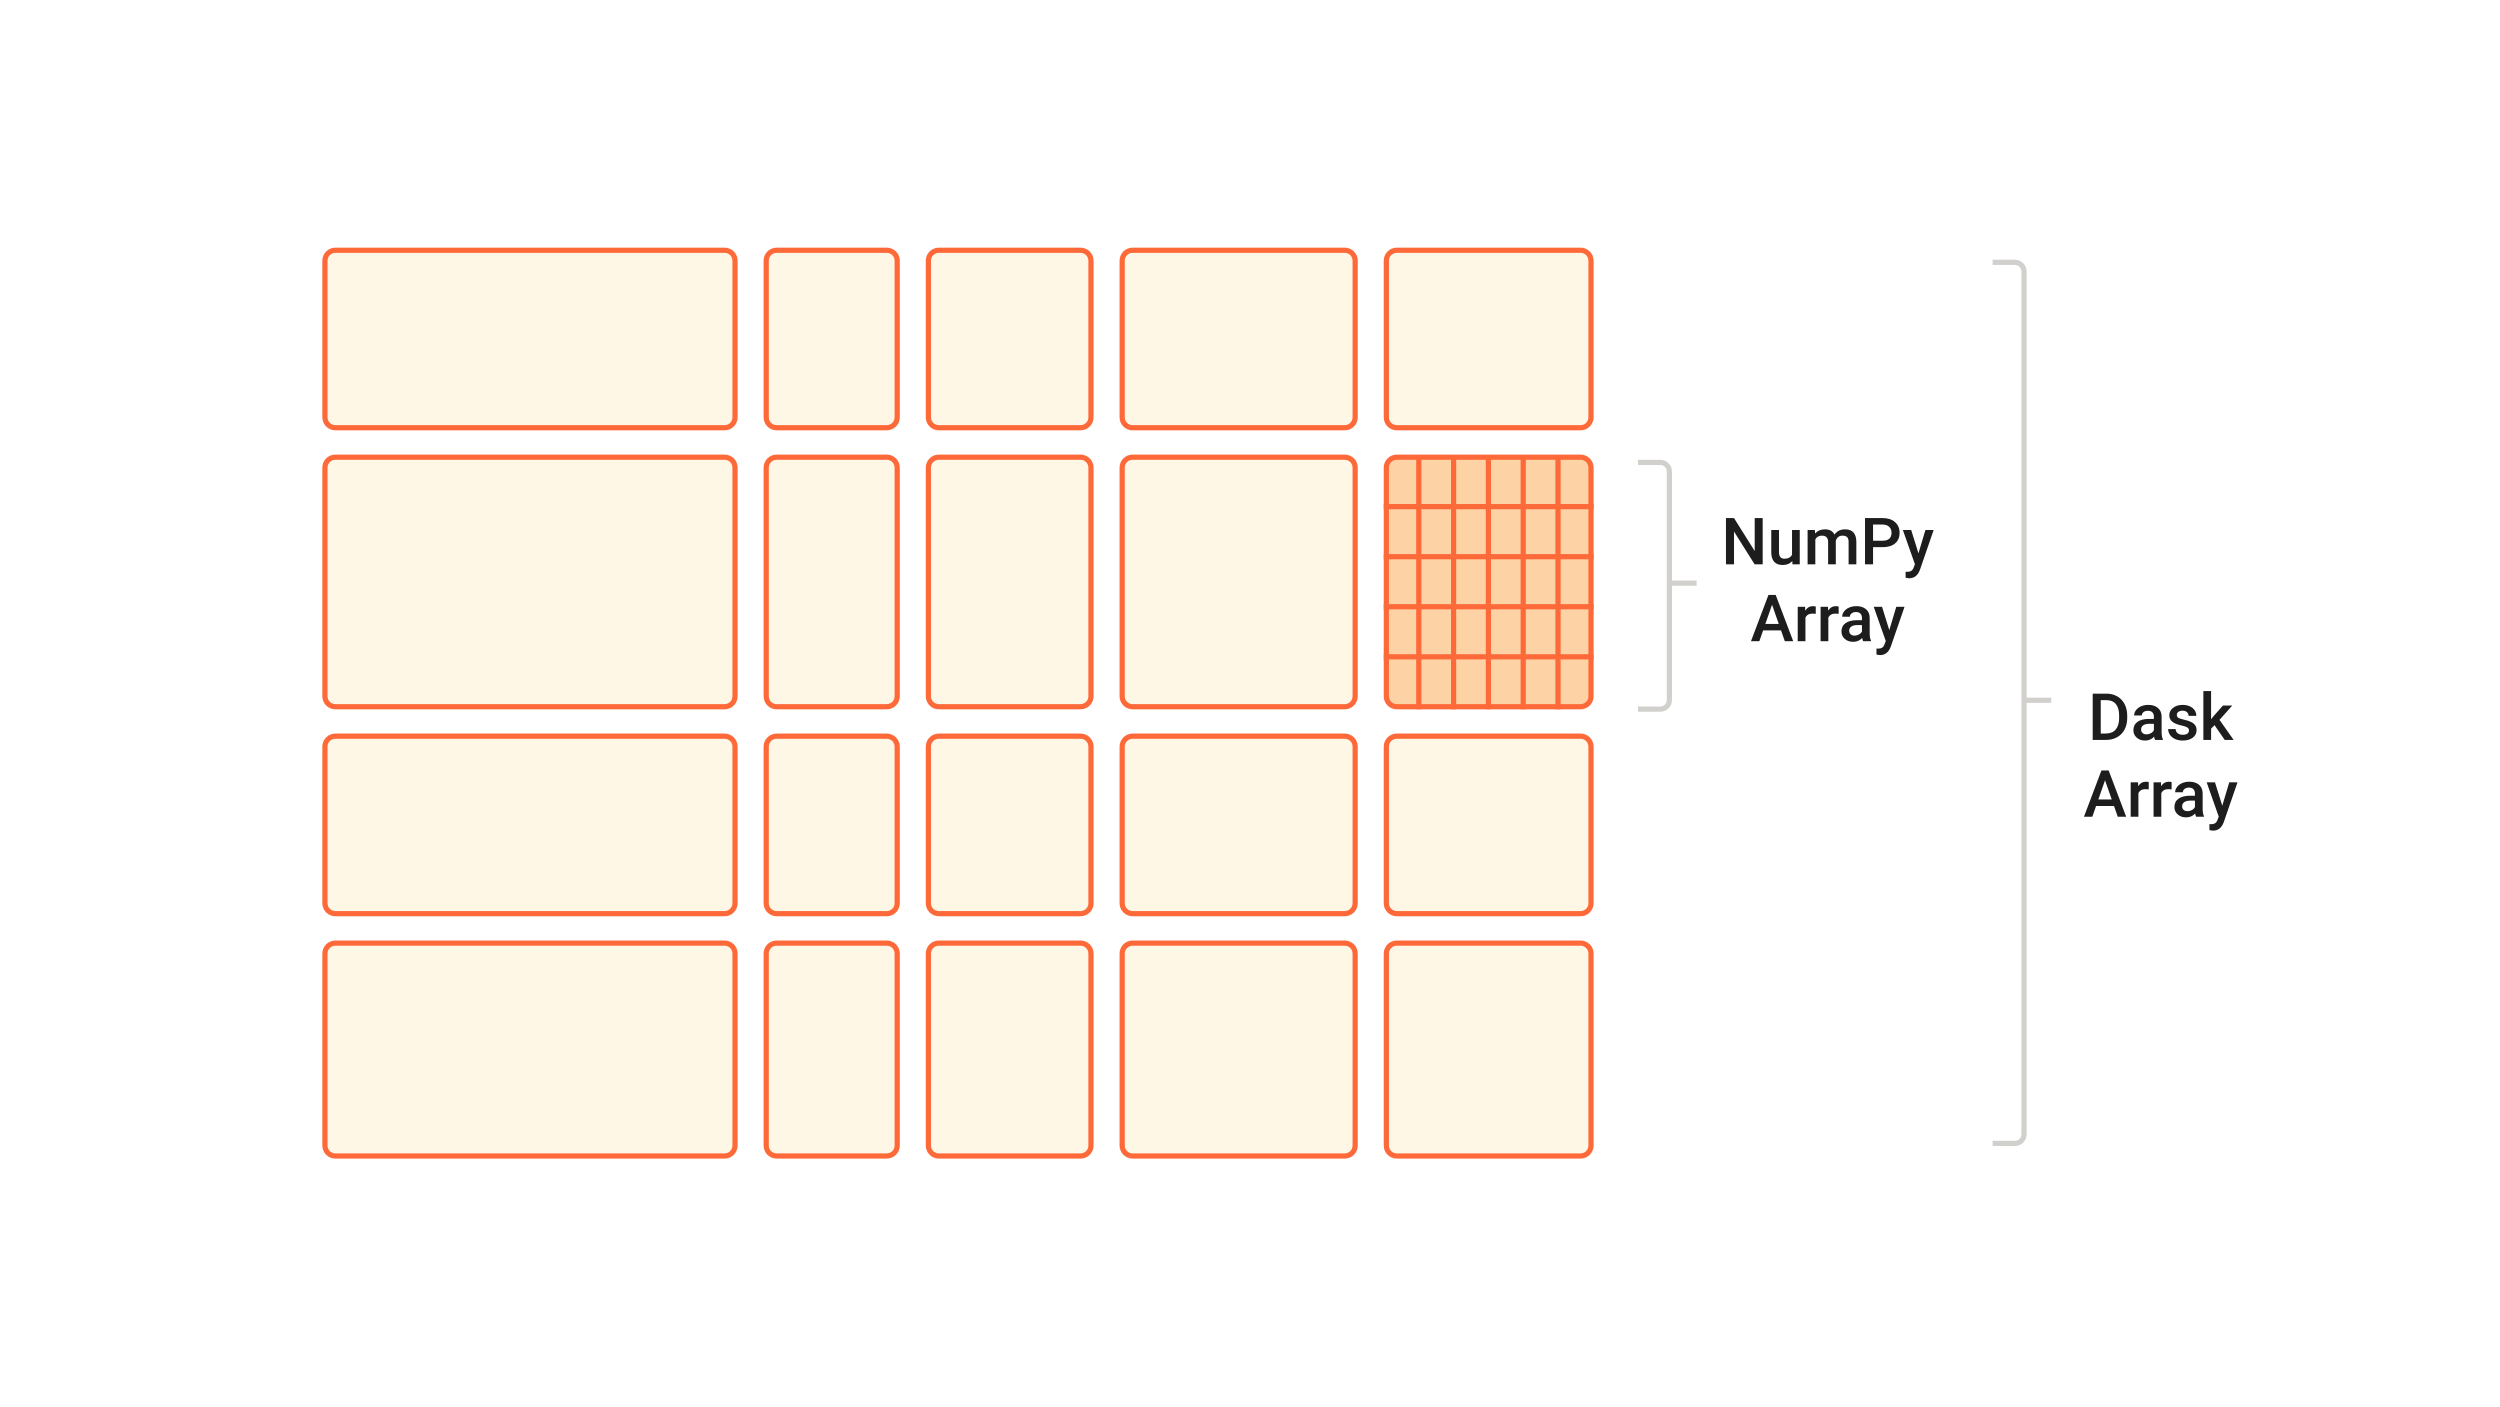
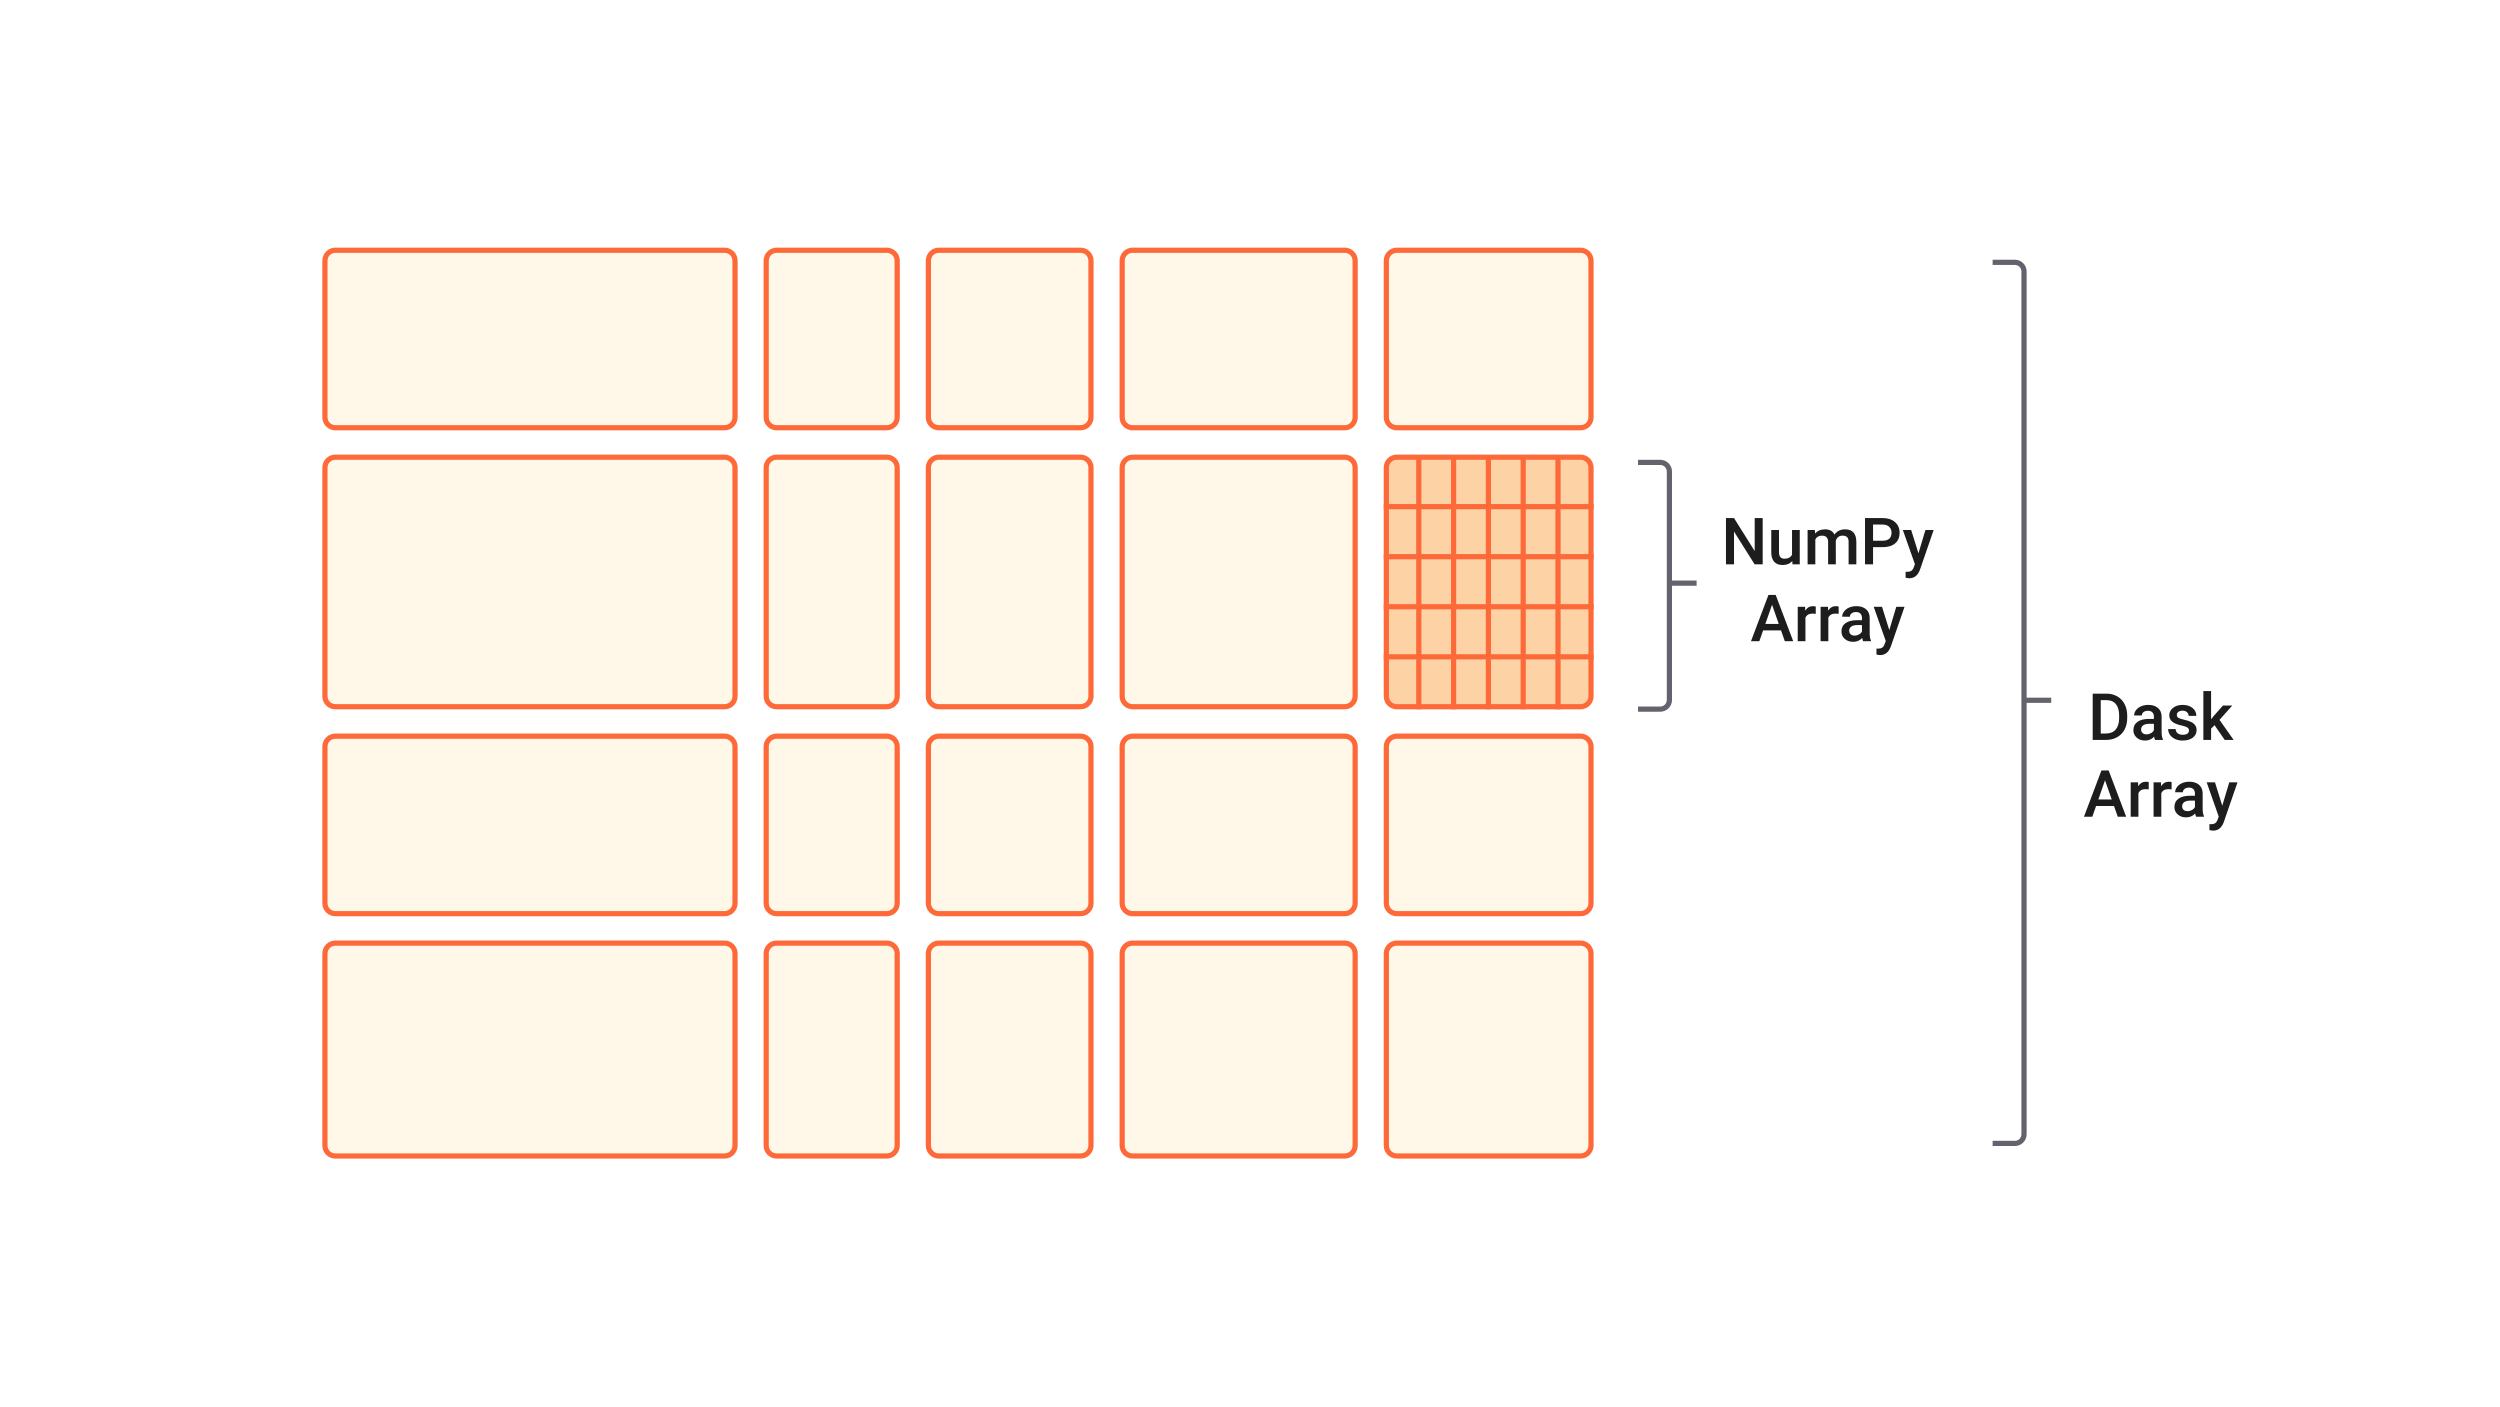
<svg xmlns="http://www.w3.org/2000/svg" width="1920" height="1080" viewBox="0 0 1920 1080" fill="none">
-   <rect x="249.547" y="192.194" width="314.95" height="136.308" rx="8" fill="#FFF7E6" stroke="#FE6939" stroke-width="4" />
-   <rect x="588.445" y="192.194" width="100.601" height="136.308" rx="8" fill="#FFF7E6" stroke="#FE6939" stroke-width="4" />
-   <rect x="712.995" y="192.194" width="124.878" height="136.308" rx="8" fill="#FFF7E6" stroke="#FE6939" stroke-width="4" />
-   <rect x="861.823" y="192.194" width="178.935" height="136.308" rx="8" fill="#FFF7E6" stroke="#FE6939" stroke-width="4" />
-   <rect x="1064.71" y="192.194" width="157.184" height="136.308" rx="8" fill="#FFF7E6" stroke="#FE6939" stroke-width="4" />
-   <rect x="249.547" y="565.379" width="314.95" height="136.308" rx="8" fill="#FFF7E6" stroke="#FE6939" stroke-width="4" />
-   <rect x="588.445" y="565.379" width="100.601" height="136.308" rx="8" fill="#FFF7E6" stroke="#FE6939" stroke-width="4" />
-   <rect x="712.995" y="565.379" width="124.878" height="136.308" rx="8" fill="#FFF7E6" stroke="#FE6939" stroke-width="4" />
-   <rect x="861.823" y="565.379" width="178.935" height="136.308" rx="8" fill="#FFF7E6" stroke="#FE6939" stroke-width="4" />
-   <rect x="1064.71" y="565.379" width="157.184" height="136.308" rx="8" fill="#FFF7E6" stroke="#FE6939" stroke-width="4" />
-   <rect x="249.547" y="351.121" width="314.95" height="191.639" rx="8" fill="#FFF7E6" stroke="#FE6939" stroke-width="4" />
-   <rect x="588.445" y="351.121" width="100.601" height="191.639" rx="8" fill="#FFF7E6" stroke="#FE6939" stroke-width="4" />
-   <rect x="712.995" y="351.121" width="124.878" height="191.639" rx="8" fill="#FFF7E6" stroke="#FE6939" stroke-width="4" />
-   <rect x="861.823" y="351.121" width="178.935" height="191.639" rx="8" fill="#FFF7E6" stroke="#FE6939" stroke-width="4" />
+   <rect x="249.547" y="192.194" width="314.95" height="136.308" rx="8" fill="#FFF7E7" stroke="#FE6939" stroke-width="4" />
+   <rect x="588.445" y="192.194" width="100.601" height="136.308" rx="8" fill="#FFF7E7" stroke="#FE6939" stroke-width="4" />
+   <rect x="712.995" y="192.194" width="124.878" height="136.308" rx="8" fill="#FFF7E7" stroke="#FE6939" stroke-width="4" />
+   <rect x="861.823" y="192.194" width="178.935" height="136.308" rx="8" fill="#FFF7E7" stroke="#FE6939" stroke-width="4" />
+   <rect x="1064.71" y="192.194" width="157.184" height="136.308" rx="8" fill="#FFF7E7" stroke="#FE6939" stroke-width="4" />
+   <rect x="249.547" y="565.379" width="314.95" height="136.308" rx="8" fill="#FFF7E7" stroke="#FE6939" stroke-width="4" />
+   <rect x="588.445" y="565.379" width="100.601" height="136.308" rx="8" fill="#FFF7E7" stroke="#FE6939" stroke-width="4" />
+   <rect x="712.995" y="565.379" width="124.878" height="136.308" rx="8" fill="#FFF7E7" stroke="#FE6939" stroke-width="4" />
+   <rect x="861.823" y="565.379" width="178.935" height="136.308" rx="8" fill="#FFF7E7" stroke="#FE6939" stroke-width="4" />
+   <rect x="1064.71" y="565.379" width="157.184" height="136.308" rx="8" fill="#FFF7E7" stroke="#FE6939" stroke-width="4" />
+   <rect x="249.547" y="351.121" width="314.95" height="191.639" rx="8" fill="#FFF7E7" stroke="#FE6939" stroke-width="4" />
+   <rect x="588.445" y="351.121" width="100.601" height="191.639" rx="8" fill="#FFF7E7" stroke="#FE6939" stroke-width="4" />
+   <rect x="712.995" y="351.121" width="124.878" height="191.639" rx="8" fill="#FFF7E7" stroke="#FE6939" stroke-width="4" />
+   <rect x="861.823" y="351.121" width="178.935" height="191.639" rx="8" fill="#FFF7E7" stroke="#FE6939" stroke-width="4" />
  <rect x="1064.71" y="351.121" width="157.184" height="191.639" rx="8" fill="#FDD3A6" stroke="#FE6939" stroke-width="4" />
-   <rect x="249.547" y="724.306" width="314.95" height="163.499" rx="8" fill="#FFF7E6" stroke="#FE6939" stroke-width="4" />
-   <rect x="588.445" y="724.306" width="100.601" height="163.499" rx="8" fill="#FFF7E6" stroke="#FE6939" stroke-width="4" />
-   <rect x="712.995" y="724.306" width="124.878" height="163.499" rx="8" fill="#FFF7E6" stroke="#FE6939" stroke-width="4" />
-   <rect x="861.823" y="724.306" width="178.935" height="163.499" rx="8" fill="#FFF7E6" stroke="#FE6939" stroke-width="4" />
-   <rect x="1064.71" y="724.306" width="157.184" height="163.499" rx="8" fill="#FFF7E6" stroke="#FE6939" stroke-width="4" />
+   <rect x="249.547" y="724.306" width="314.95" height="163.499" rx="8" fill="#FFF7E7" stroke="#FE6939" stroke-width="4" />
+   <rect x="588.445" y="724.306" width="100.601" height="163.499" rx="8" fill="#FFF7E7" stroke="#FE6939" stroke-width="4" />
+   <rect x="712.995" y="724.306" width="124.878" height="163.499" rx="8" fill="#FFF7E7" stroke="#FE6939" stroke-width="4" />
+   <rect x="861.823" y="724.306" width="178.935" height="163.499" rx="8" fill="#FFF7E7" stroke="#FE6939" stroke-width="4" />
+   <rect x="1064.71" y="724.306" width="157.184" height="163.499" rx="8" fill="#FFF7E7" stroke="#FE6939" stroke-width="4" />
  <line x1="1089.63" y1="351.866" x2="1089.63" y2="544.76" stroke="#FE6939" stroke-width="4" />
  <line x1="1116.36" y1="351.866" x2="1116.36" y2="544.76" stroke="#FE6939" stroke-width="4" />
  <line x1="1143.08" y1="351.866" x2="1143.08" y2="544.76" stroke="#FE6939" stroke-width="4" />
  <line x1="1169.81" y1="351.866" x2="1169.81" y2="544.76" stroke="#FE6939" stroke-width="4" />
  <line x1="1196.54" y1="351.866" x2="1196.54" y2="544.76" stroke="#FE6939" stroke-width="4" />
  <line x1="1223.89" y1="389.101" x2="1062.71" y2="389.101" stroke="#FE6939" stroke-width="4" />
  <line x1="1223.89" y1="427.545" x2="1062.71" y2="427.545" stroke="#FE6939" stroke-width="4" />
  <line x1="1223.89" y1="465.988" x2="1062.71" y2="465.988" stroke="#FE6939" stroke-width="4" />
  <line x1="1223.89" y1="504.431" x2="1062.71" y2="504.431" stroke="#FE6939" stroke-width="4" />
  <path d="M1353.74 433.431H1347.56L1331.72 408.212V433.431H1325.54V397.884H1331.72L1347.61 423.202V397.884H1353.74V433.431ZM1376.47 430.843C1374.73 432.894 1372.26 433.92 1369.05 433.92C1366.18 433.92 1364.01 433.081 1362.53 431.405C1361.07 429.728 1360.33 427.303 1360.33 424.13V407.015H1366.27V424.056C1366.27 427.409 1367.66 429.086 1370.44 429.086C1373.32 429.086 1375.27 428.052 1376.28 425.985V407.015H1382.21V433.431H1376.62L1376.47 430.843ZM1393.83 407.015L1394 409.774C1395.86 407.609 1398.39 406.527 1401.62 406.527C1405.15 406.527 1407.57 407.878 1408.87 410.58C1410.79 407.878 1413.49 406.527 1416.97 406.527C1419.89 406.527 1422.05 407.333 1423.47 408.944C1424.9 410.555 1425.63 412.932 1425.67 416.073V433.431H1419.73V416.244C1419.73 414.567 1419.37 413.339 1418.63 412.557C1417.9 411.776 1416.69 411.385 1415 411.385C1413.65 411.385 1412.54 411.752 1411.68 412.484C1410.83 413.2 1410.24 414.144 1409.89 415.316L1409.92 433.431H1403.99V416.048C1403.9 412.94 1402.32 411.385 1399.22 411.385C1396.85 411.385 1395.16 412.354 1394.17 414.291V433.431H1388.24V407.015H1393.83ZM1438.51 420.223V433.431H1432.33V397.884H1445.93C1449.9 397.884 1453.05 398.918 1455.38 400.985C1457.72 403.052 1458.89 405.786 1458.89 409.188C1458.89 412.671 1457.75 415.381 1455.45 417.318C1453.17 419.255 1449.97 420.223 1445.86 420.223H1438.51ZM1438.51 415.267H1445.93C1448.13 415.267 1449.8 414.755 1450.96 413.729C1452.11 412.687 1452.69 411.19 1452.69 409.237C1452.69 407.316 1452.11 405.786 1450.93 404.647C1449.76 403.491 1448.15 402.897 1446.1 402.865H1438.51V415.267ZM1473.37 424.935L1478.74 407.015H1485.06L1474.57 437.435C1472.96 441.879 1470.22 444.1 1466.36 444.1C1465.5 444.1 1464.55 443.954 1463.51 443.661V439.071L1464.63 439.144C1466.13 439.144 1467.25 438.867 1468 438.314C1468.76 437.777 1469.37 436.866 1469.81 435.58L1470.66 433.309L1461.38 407.015H1467.78L1473.37 424.935ZM1367.83 484.155H1354.06L1351.18 492.431H1344.76L1358.18 456.884H1363.73L1377.18 492.431H1370.73L1367.83 484.155ZM1355.79 479.174H1366.09L1360.94 464.428L1355.79 479.174ZM1394.49 471.435C1393.71 471.305 1392.9 471.24 1392.07 471.24C1389.35 471.24 1387.52 472.282 1386.58 474.365V492.431H1380.65V466.015H1386.31L1386.46 468.969C1387.89 466.674 1389.87 465.527 1392.41 465.527C1393.26 465.527 1393.96 465.641 1394.51 465.869L1394.49 471.435ZM1412.07 471.435C1411.29 471.305 1410.48 471.24 1409.65 471.24C1406.93 471.24 1405.1 472.282 1404.16 474.365V492.431H1398.22V466.015H1403.89L1404.03 468.969C1405.47 466.674 1407.45 465.527 1409.99 465.527C1410.84 465.527 1411.54 465.641 1412.09 465.869L1412.07 471.435ZM1430.87 492.431C1430.6 491.927 1430.38 491.105 1430.18 489.965C1428.29 491.935 1425.98 492.92 1423.25 492.92C1420.6 492.92 1418.43 492.163 1416.75 490.649C1415.08 489.135 1414.24 487.264 1414.24 485.034C1414.24 482.218 1415.28 480.061 1417.36 478.564C1419.46 477.05 1422.46 476.294 1426.35 476.294H1429.99V474.56C1429.99 473.193 1429.6 472.102 1428.84 471.289C1428.07 470.459 1426.91 470.044 1425.35 470.044C1424 470.044 1422.89 470.385 1422.03 471.069C1421.16 471.736 1420.73 472.591 1420.73 473.632H1414.8C1414.8 472.184 1415.28 470.833 1416.24 469.58C1417.2 468.31 1418.5 467.317 1420.15 466.601C1421.81 465.885 1423.66 465.527 1425.69 465.527C1428.78 465.527 1431.25 466.308 1433.09 467.871C1434.93 469.417 1435.87 471.598 1435.92 474.414V486.328C1435.92 488.704 1436.25 490.6 1436.92 492.016V492.431H1430.87ZM1424.35 488.159C1425.52 488.159 1426.62 487.874 1427.64 487.304C1428.68 486.735 1429.47 485.97 1429.99 485.009V480.029H1426.79C1424.59 480.029 1422.94 480.411 1421.83 481.176C1420.73 481.941 1420.17 483.024 1420.17 484.423C1420.17 485.563 1420.55 486.474 1421.3 487.158C1422.06 487.825 1423.08 488.159 1424.35 488.159ZM1450.98 483.935L1456.35 466.015H1462.68L1452.18 496.435C1450.57 500.879 1447.83 503.1 1443.98 503.1C1443.11 503.1 1442.16 502.954 1441.12 502.661V498.071L1442.24 498.144C1443.74 498.144 1444.86 497.867 1445.61 497.314C1446.38 496.777 1446.98 495.866 1447.42 494.58L1448.27 492.309L1439 466.015H1445.39L1450.98 483.935Z" fill="#1D1D1D" />
  <path d="M1607.19 568.26V532.713H1617.69C1620.83 532.713 1623.61 533.413 1626.04 534.813C1628.48 536.212 1630.37 538.198 1631.7 540.77C1633.04 543.341 1633.7 546.287 1633.7 549.608V551.39C1633.7 554.759 1633.03 557.721 1631.68 560.277C1630.34 562.832 1628.43 564.801 1625.94 566.185C1623.47 567.568 1620.63 568.26 1617.42 568.26H1607.19ZM1613.37 537.694V563.328H1617.4C1620.64 563.328 1623.12 562.319 1624.84 560.301C1626.58 558.267 1627.47 555.353 1627.5 551.561V549.583C1627.5 545.726 1626.67 542.78 1624.99 540.745C1623.31 538.711 1620.88 537.694 1617.69 537.694H1613.37ZM1655.07 568.26C1654.81 567.755 1654.58 566.934 1654.38 565.794C1652.5 567.764 1650.18 568.748 1647.45 568.748C1644.8 568.748 1642.63 567.991 1640.96 566.478C1639.28 564.964 1638.44 563.092 1638.44 560.863C1638.44 558.047 1639.48 555.89 1641.57 554.393C1643.67 552.879 1646.66 552.122 1650.55 552.122H1654.19V550.389C1654.19 549.022 1653.81 547.931 1653.04 547.117C1652.28 546.287 1651.11 545.872 1649.55 545.872C1648.2 545.872 1647.09 546.214 1646.23 546.898C1645.37 547.565 1644.94 548.42 1644.94 549.461H1639C1639 548.013 1639.48 546.662 1640.44 545.408C1641.4 544.139 1642.71 543.146 1644.35 542.43C1646.01 541.714 1647.86 541.356 1649.89 541.356C1652.98 541.356 1655.45 542.137 1657.29 543.699C1659.13 545.246 1660.07 547.427 1660.12 550.242V562.156C1660.12 564.533 1660.45 566.429 1661.12 567.845V568.26H1655.07ZM1648.55 563.988C1649.72 563.988 1650.82 563.703 1651.84 563.133C1652.89 562.563 1653.67 561.798 1654.19 560.838V555.858H1650.99C1648.79 555.858 1647.14 556.24 1646.03 557.005C1644.93 557.77 1644.37 558.852 1644.37 560.252C1644.37 561.392 1644.75 562.303 1645.5 562.987C1646.26 563.654 1647.28 563.988 1648.55 563.988ZM1681.14 561.082C1681.14 560.024 1680.7 559.219 1679.82 558.665C1678.96 558.112 1677.52 557.624 1675.5 557.2C1673.48 556.777 1671.8 556.24 1670.45 555.589C1667.49 554.157 1666 552.082 1666 549.364C1666 547.085 1666.96 545.181 1668.89 543.651C1670.81 542.121 1673.25 541.356 1676.21 541.356C1679.37 541.356 1681.91 542.137 1683.85 543.699C1685.8 545.262 1686.78 547.288 1686.78 549.779H1680.85C1680.85 548.639 1680.43 547.695 1679.58 546.947C1678.73 546.182 1677.61 545.799 1676.21 545.799C1674.91 545.799 1673.84 546.1 1673.01 546.702C1672.2 547.305 1671.79 548.11 1671.79 549.119C1671.79 550.031 1672.17 550.739 1672.94 551.243C1673.7 551.748 1675.25 552.261 1677.58 552.781C1679.9 553.286 1681.73 553.896 1683.05 554.613C1684.38 555.312 1685.36 556.159 1686 557.152C1686.65 558.144 1686.98 559.349 1686.98 560.765C1686.98 563.141 1685.99 565.07 1684.02 566.551C1682.05 568.016 1679.47 568.748 1676.28 568.748C1674.12 568.748 1672.19 568.358 1670.5 567.576C1668.8 566.795 1667.49 565.721 1666.54 564.354C1665.6 562.987 1665.13 561.514 1665.13 559.935H1670.89C1670.97 561.335 1671.5 562.417 1672.47 563.182C1673.45 563.931 1674.74 564.305 1676.36 564.305C1677.92 564.305 1679.11 564.012 1679.92 563.426C1680.73 562.824 1681.14 562.043 1681.14 561.082ZM1700.75 556.932L1698.11 559.642V568.26H1692.18V530.76H1698.11V552.391L1699.96 550.072L1707.26 541.844H1714.39L1704.58 552.855L1715.44 568.26H1708.58L1700.75 556.932ZM1623.55 618.984H1609.78L1606.9 627.26H1600.48L1613.9 591.713H1619.45L1632.9 627.26H1626.45L1623.55 618.984ZM1611.51 614.003H1621.82L1616.66 599.257L1611.51 614.003ZM1650.21 606.264C1649.43 606.134 1648.62 606.069 1647.79 606.069C1645.07 606.069 1643.24 607.11 1642.3 609.194V627.26H1636.37V600.844H1642.03L1642.18 603.798C1643.61 601.503 1645.59 600.356 1648.13 600.356C1648.98 600.356 1649.68 600.47 1650.23 600.698L1650.21 606.264ZM1667.79 606.264C1667.01 606.134 1666.2 606.069 1665.37 606.069C1662.65 606.069 1660.82 607.11 1659.88 609.194V627.26H1653.94V600.844H1659.61L1659.75 603.798C1661.19 601.503 1663.17 600.356 1665.71 600.356C1666.56 600.356 1667.26 600.47 1667.81 600.698L1667.79 606.264ZM1686.59 627.26C1686.33 626.755 1686.1 625.934 1685.9 624.794C1684.01 626.764 1681.7 627.748 1678.97 627.748C1676.32 627.748 1674.15 626.991 1672.47 625.478C1670.8 623.964 1669.96 622.092 1669.96 619.863C1669.96 617.047 1671 614.89 1673.08 613.393C1675.18 611.879 1678.18 611.122 1682.07 611.122H1685.71V609.389C1685.71 608.022 1685.32 606.931 1684.56 606.117C1683.79 605.287 1682.63 604.872 1681.07 604.872C1679.72 604.872 1678.61 605.214 1677.75 605.898C1676.89 606.565 1676.45 607.42 1676.45 608.461H1670.52C1670.52 607.013 1671 605.662 1671.96 604.408C1672.92 603.139 1674.22 602.146 1675.87 601.43C1677.53 600.714 1679.38 600.356 1681.41 600.356C1684.5 600.356 1686.97 601.137 1688.81 602.699C1690.65 604.246 1691.59 606.427 1691.64 609.242V621.156C1691.64 623.533 1691.97 625.429 1692.64 626.845V627.26H1686.59ZM1680.07 622.988C1681.24 622.988 1682.34 622.703 1683.36 622.133C1684.4 621.563 1685.19 620.798 1685.71 619.838V614.858H1682.51C1680.31 614.858 1678.66 615.24 1677.55 616.005C1676.45 616.77 1675.89 617.852 1675.89 619.252C1675.89 620.392 1676.27 621.303 1677.02 621.987C1677.78 622.654 1678.8 622.988 1680.07 622.988ZM1706.7 618.764L1712.07 600.844H1718.4L1707.9 631.264C1706.29 635.707 1703.55 637.929 1699.7 637.929C1698.83 637.929 1697.88 637.782 1696.84 637.49V632.9L1697.96 632.973C1699.46 632.973 1700.58 632.696 1701.33 632.143C1702.1 631.606 1702.7 630.694 1703.14 629.408L1703.99 627.138L1694.72 600.844H1701.11L1706.7 618.764Z" fill="#1D1D1D" />
-   <path d="M1530.34 201.473H1547.45C1551.31 201.473 1554.45 204.607 1554.45 208.473V871.139C1554.45 875.005 1551.31 878.139 1547.45 878.139H1530.34" stroke="#D2D0CC" stroke-width="4" />
-   <line x1="1554.45" y1="537.806" x2="1575.34" y2="537.806" stroke="#D2D0CC" stroke-width="4" />
-   <path d="M1258 355.132H1275.1C1278.97 355.132 1282.1 358.266 1282.1 362.132V537.599C1282.1 541.465 1278.97 544.599 1275.1 544.599H1258" stroke="#D2D0CC" stroke-width="4" />
-   <line x1="1282.1" y1="447.866" x2="1303" y2="447.866" stroke="#D2D0CC" stroke-width="4" />
+   <path d="M1530.34 201.473H1547.45C1551.31 201.473 1554.45 204.607 1554.45 208.473V871.139C1554.45 875.005 1551.31 878.139 1547.45 878.139H1530.34" stroke="#62636C" stroke-width="4" />
+   <line x1="1554.45" y1="537.806" x2="1575.34" y2="537.806" stroke="#62636C" stroke-width="4" />
+   <path d="M1258 355.132H1275.1C1278.97 355.132 1282.1 358.266 1282.1 362.132V537.599C1282.1 541.465 1278.97 544.599 1275.1 544.599H1258" stroke="#62636C" stroke-width="4" />
+   <line x1="1282.1" y1="447.866" x2="1303" y2="447.866" stroke="#62636C" stroke-width="4" />
</svg>
